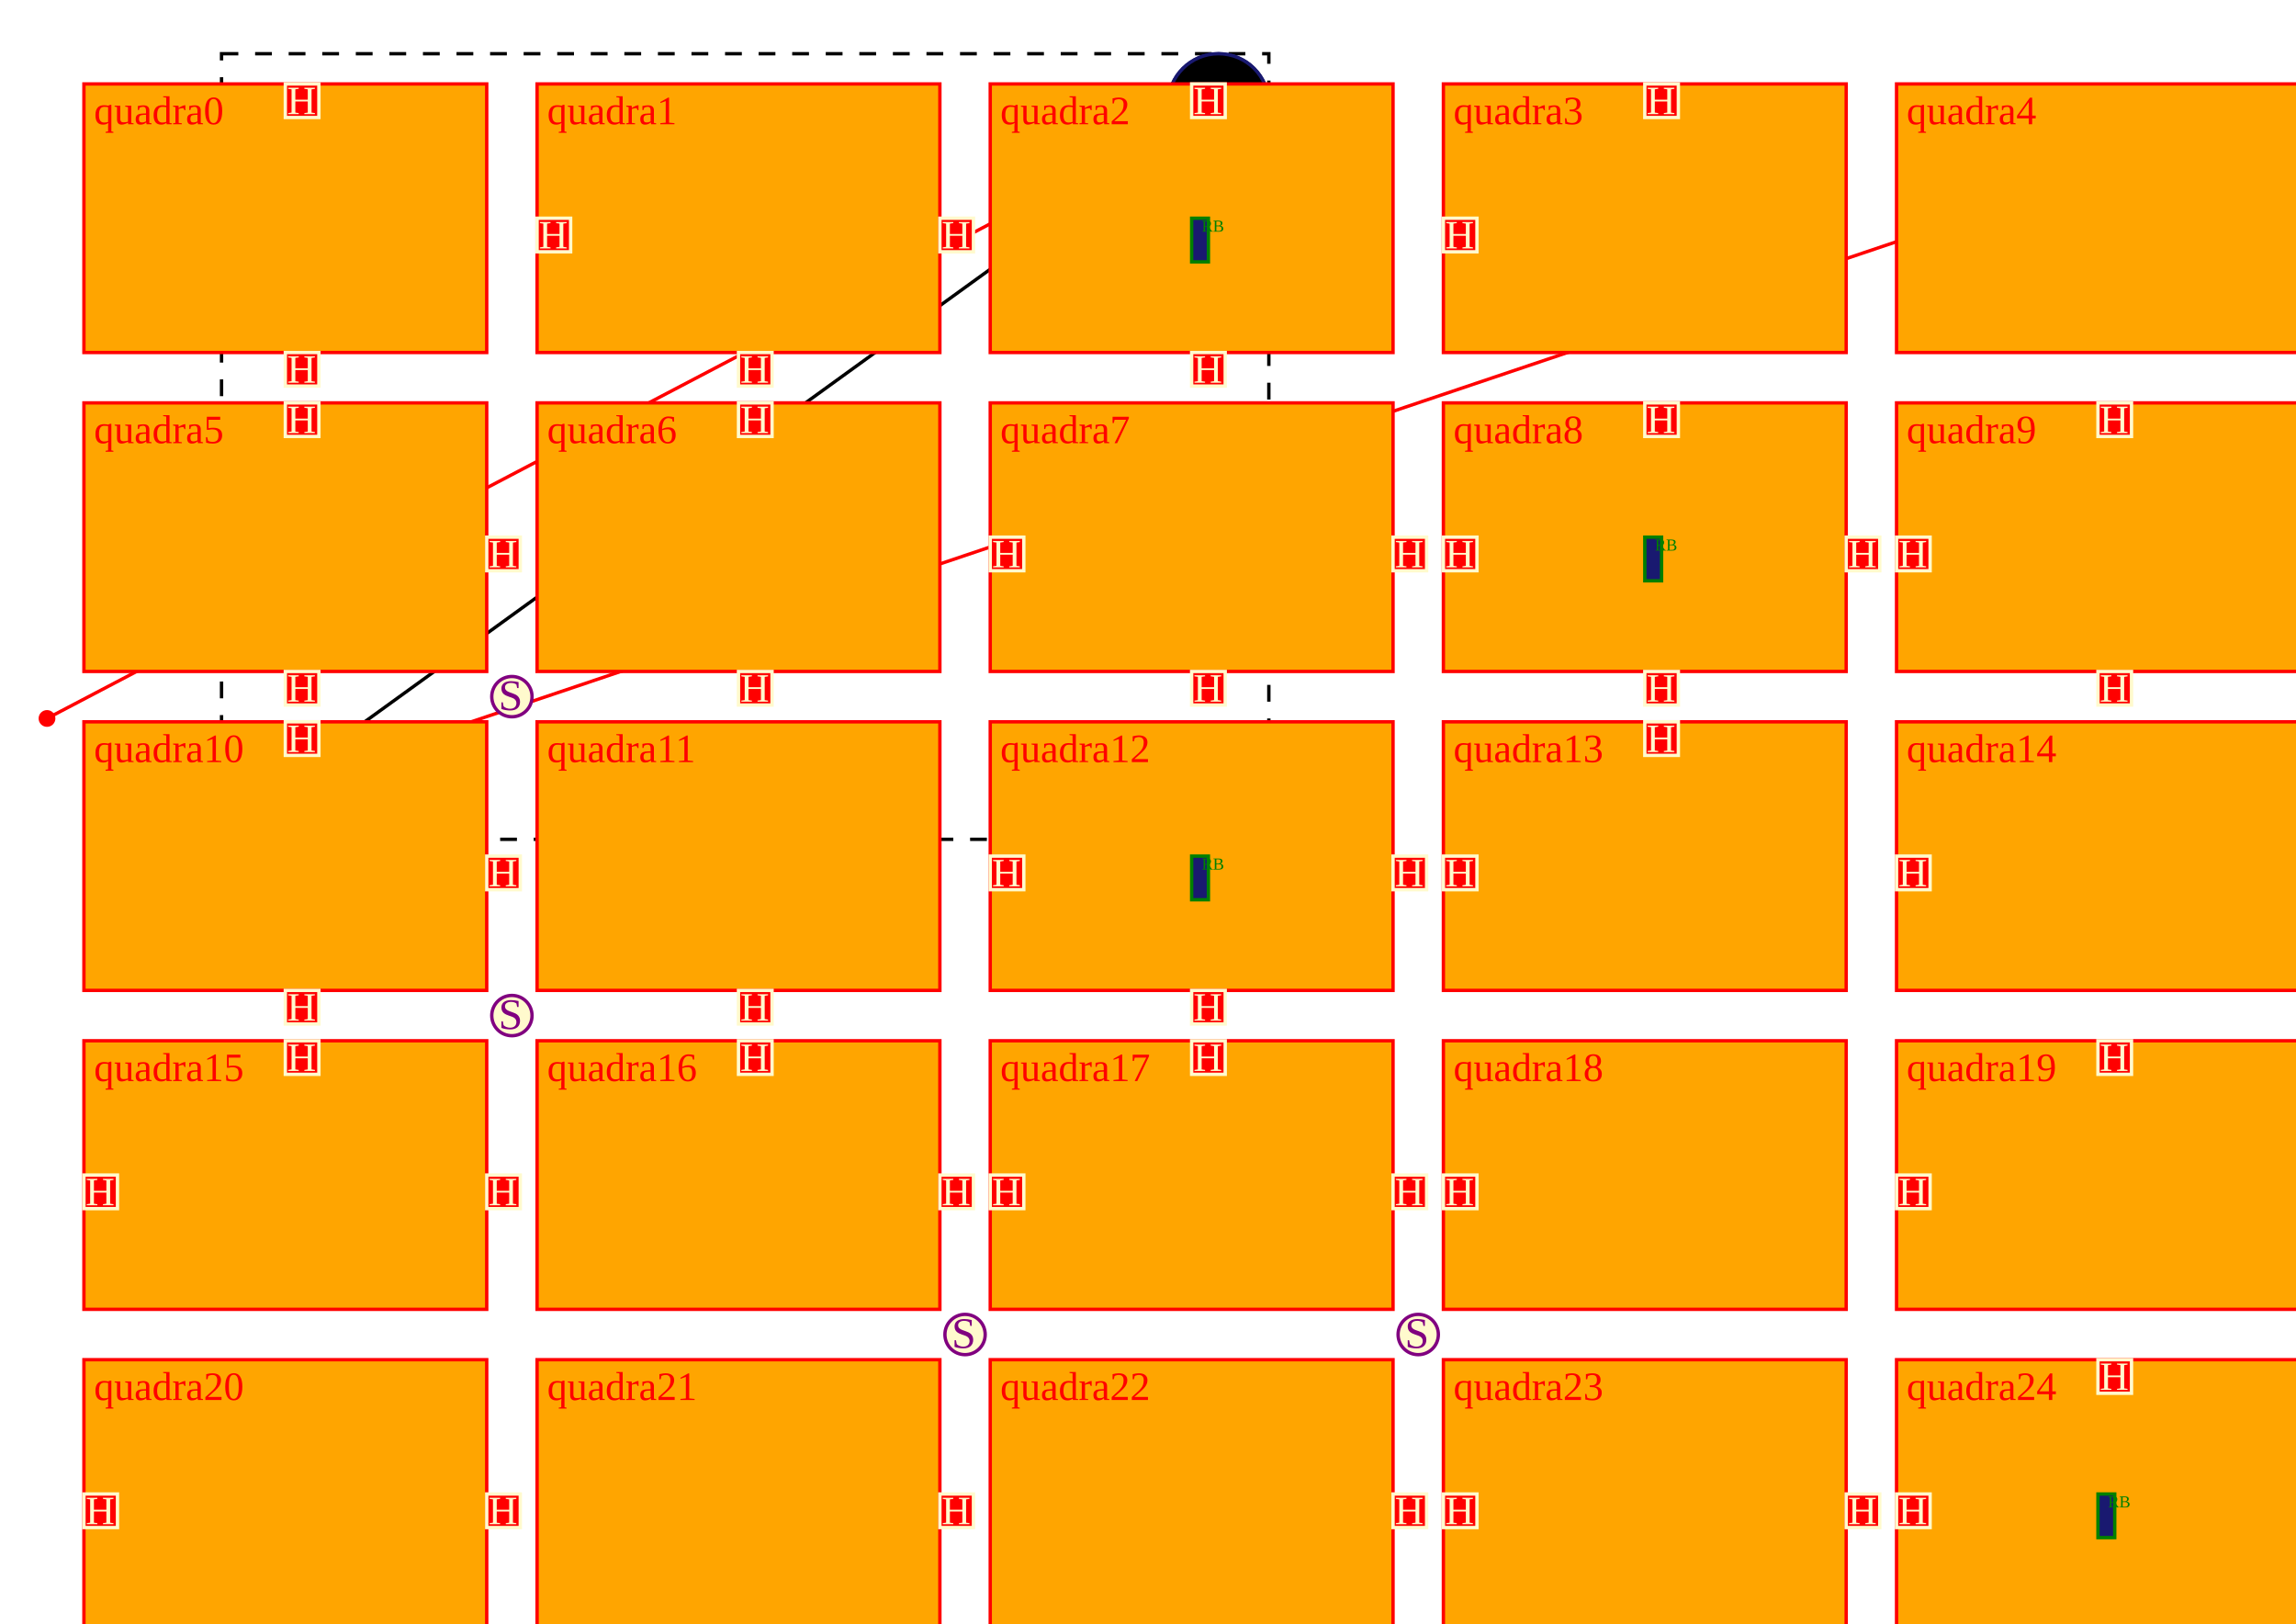
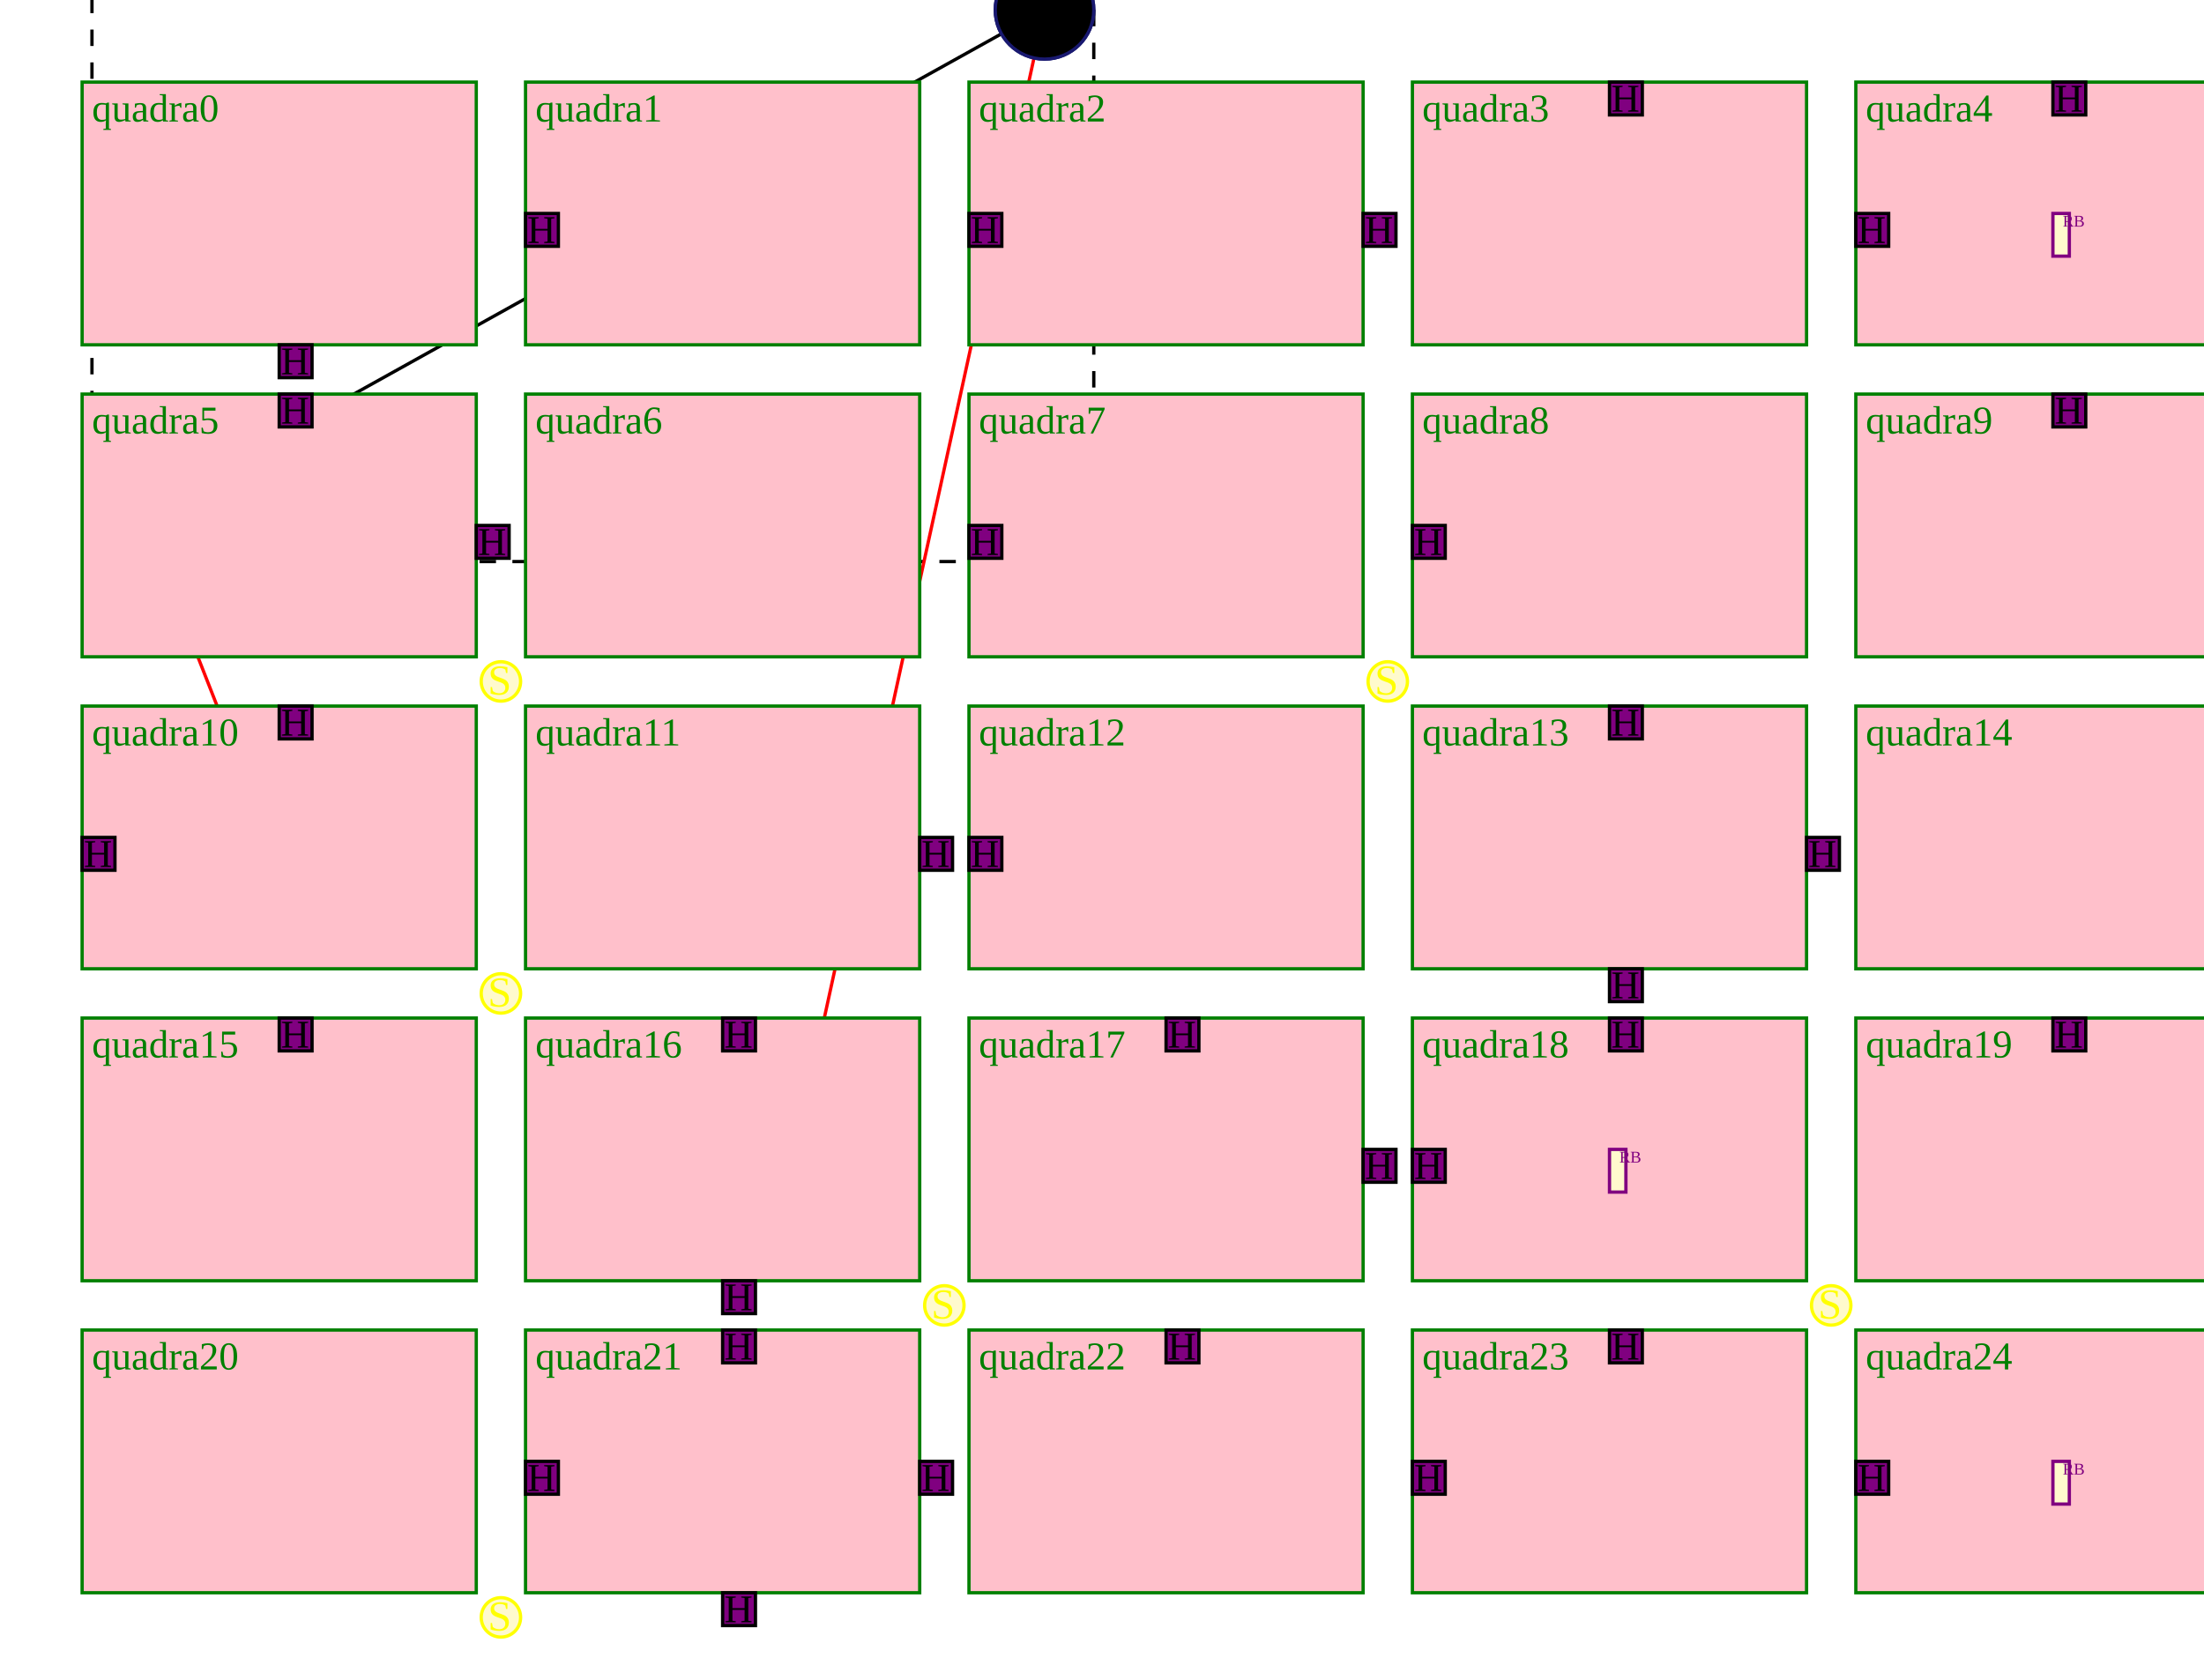
<svg>
-   <rect x="66" y="16" width="312" height="234" fill="none" stroke="black" stroke-dasharray="5" />
-   <circle cx="14" cy="214" r="2" fill="red" stroke="red" />
-   <line x1="14" y1="214" x2="363" y2="31" stroke="red" />
-   <circle cx="657" cy="41" r="2" fill="red" stroke="red" />
-   <line x1="657" y1="41" x2="81" y2="235" stroke="red" />
-   <line x1="363" y1="31" x2="81" y2="235" stroke="black" />
-   <text x="222" y="133"> 348.051720 </text>
-   <circle cx="363" cy="31" r="15" fill="black" stroke="midnightblue" stroke-width="1" />
-   <rect x="66" y="220" width="30" height="30" fill="black" stroke="midnightblue" stroke-width="1" />
-   <circle cx="363" cy="31" r="15" fill="black" stroke="midnightblue" stroke-width="1" />
-   <rect x="66" y="220" width="30" height="30" fill="black" stroke="midnightblue" stroke-width="1" />
-   <rect x="25" y="25" width="120" height="80" fill="orange" stroke="red" stroke-width="1" />
-   <text x="28" y="37" font-size="12" fill="red"> quadra0 </text>
-   <rect x="160" y="25" width="120" height="80" fill="orange" stroke="red" stroke-width="1" />
-   <text x="163" y="37" font-size="12" fill="red"> quadra1 </text>
-   <rect x="295" y="25" width="120" height="80" fill="orange" stroke="red" stroke-width="1" />
-   <text x="298" y="37" font-size="12" fill="red"> quadra2 </text>
-   <rect x="430" y="25" width="120" height="80" fill="orange" stroke="red" stroke-width="1" />
-   <text x="433" y="37" font-size="12" fill="red"> quadra3 </text>
-   <rect x="565" y="25" width="120" height="80" fill="orange" stroke="red" stroke-width="1" />
-   <text x="568" y="37" font-size="12" fill="red"> quadra4 </text>
-   <rect x="25" y="120" width="120" height="80" fill="orange" stroke="red" stroke-width="1" />
-   <text x="28" y="132" font-size="12" fill="red"> quadra5 </text>
-   <rect x="160" y="120" width="120" height="80" fill="orange" stroke="red" stroke-width="1" />
-   <text x="163" y="132" font-size="12" fill="red"> quadra6 </text>
-   <rect x="295" y="120" width="120" height="80" fill="orange" stroke="red" stroke-width="1" />
-   <text x="298" y="132" font-size="12" fill="red"> quadra7 </text>
-   <rect x="430" y="120" width="120" height="80" fill="orange" stroke="red" stroke-width="1" />
-   <text x="433" y="132" font-size="12" fill="red"> quadra8 </text>
-   <rect x="565" y="120" width="120" height="80" fill="orange" stroke="red" stroke-width="1" />
-   <text x="568" y="132" font-size="12" fill="red"> quadra9 </text>
-   <rect x="25" y="215" width="120" height="80" fill="orange" stroke="red" stroke-width="1" />
-   <text x="28" y="227" font-size="12" fill="red"> quadra10 </text>
-   <rect x="160" y="215" width="120" height="80" fill="orange" stroke="red" stroke-width="1" />
-   <text x="163" y="227" font-size="12" fill="red"> quadra11 </text>
-   <rect x="295" y="215" width="120" height="80" fill="orange" stroke="red" stroke-width="1" />
-   <text x="298" y="227" font-size="12" fill="red"> quadra12 </text>
-   <rect x="430" y="215" width="120" height="80" fill="orange" stroke="red" stroke-width="1" />
-   <text x="433" y="227" font-size="12" fill="red"> quadra13 </text>
-   <rect x="565" y="215" width="120" height="80" fill="orange" stroke="red" stroke-width="1" />
-   <text x="568" y="227" font-size="12" fill="red"> quadra14 </text>
-   <rect x="25" y="310" width="120" height="80" fill="orange" stroke="red" stroke-width="1" />
-   <text x="28" y="322" font-size="12" fill="red"> quadra15 </text>
-   <rect x="160" y="310" width="120" height="80" fill="orange" stroke="red" stroke-width="1" />
-   <text x="163" y="322" font-size="12" fill="red"> quadra16 </text>
-   <rect x="295" y="310" width="120" height="80" fill="orange" stroke="red" stroke-width="1" />
-   <text x="298" y="322" font-size="12" fill="red"> quadra17 </text>
-   <rect x="430" y="310" width="120" height="80" fill="orange" stroke="red" stroke-width="1" />
-   <text x="433" y="322" font-size="12" fill="red"> quadra18 </text>
-   <rect x="565" y="310" width="120" height="80" fill="orange" stroke="red" stroke-width="1" />
-   <text x="568" y="322" font-size="12" fill="red"> quadra19 </text>
-   <rect x="25" y="405" width="120" height="80" fill="orange" stroke="red" stroke-width="1" />
-   <text x="28" y="417" font-size="12" fill="red"> quadra20 </text>
-   <rect x="160" y="405" width="120" height="80" fill="orange" stroke="red" stroke-width="1" />
-   <text x="163" y="417" font-size="12" fill="red"> quadra21 </text>
-   <rect x="295" y="405" width="120" height="80" fill="orange" stroke="red" stroke-width="1" />
-   <text x="298" y="417" font-size="12" fill="red"> quadra22 </text>
-   <rect x="430" y="405" width="120" height="80" fill="orange" stroke="red" stroke-width="1" />
-   <text x="433" y="417" font-size="12" fill="red"> quadra23 </text>
-   <rect x="565" y="405" width="120" height="80" fill="orange" stroke="red" stroke-width="1" />
-   <text x="568" y="417" font-size="12" fill="red"> quadra24 </text>
-   <rect x="85" y="25" width="10" height="10" fill="red" stroke="lemonchiffon" stroke-width="1" />
-   <text x="85.5" y="34" font-size="12" fill="lemonchiffon"> H </text>
-   <rect x="85" y="105" width="10" height="10" fill="red" stroke="lemonchiffon" stroke-width="1" />
-   <text x="85.5" y="114" font-size="12" fill="lemonchiffon"> H </text>
-   <rect x="280" y="65" width="10" height="10" fill="red" stroke="lemonchiffon" stroke-width="1" />
-   <text x="280.5" y="74" font-size="12" fill="lemonchiffon"> H </text>
-   <rect x="220" y="105" width="10" height="10" fill="red" stroke="lemonchiffon" stroke-width="1" />
-   <text x="220.5" y="114" font-size="12" fill="lemonchiffon"> H </text>
-   <rect x="160" y="65" width="10" height="10" fill="red" stroke="lemonchiffon" stroke-width="1" />
-   <text x="160.5" y="74" font-size="12" fill="lemonchiffon"> H </text>
-   <rect x="355" y="25" width="10" height="10" fill="red" stroke="lemonchiffon" stroke-width="1" />
-   <text x="355.5" y="34" font-size="12" fill="lemonchiffon"> H </text>
-   <rect x="355" y="105" width="10" height="10" fill="red" stroke="lemonchiffon" stroke-width="1" />
-   <text x="355.5" y="114" font-size="12" fill="lemonchiffon"> H </text>
-   <rect x="490" y="25" width="10" height="10" fill="red" stroke="lemonchiffon" stroke-width="1" />
-   <text x="490.5" y="34" font-size="12" fill="lemonchiffon"> H </text>
-   <rect x="430" y="65" width="10" height="10" fill="red" stroke="lemonchiffon" stroke-width="1" />
-   <text x="430.5" y="74" font-size="12" fill="lemonchiffon"> H </text>
-   <rect x="685" y="65" width="10" height="10" fill="red" stroke="lemonchiffon" stroke-width="1" />
-   <text x="685.5" y="74" font-size="12" fill="lemonchiffon"> H </text>
-   <rect x="85" y="120" width="10" height="10" fill="red" stroke="lemonchiffon" stroke-width="1" />
-   <text x="85.5" y="129" font-size="12" fill="lemonchiffon"> H </text>
-   <rect x="145" y="160" width="10" height="10" fill="red" stroke="lemonchiffon" stroke-width="1" />
-   <text x="145.5" y="169" font-size="12" fill="lemonchiffon"> H </text>
-   <rect x="85" y="200" width="10" height="10" fill="red" stroke="lemonchiffon" stroke-width="1" />
-   <text x="85.5" y="209" font-size="12" fill="lemonchiffon"> H </text>
-   <rect x="220" y="120" width="10" height="10" fill="red" stroke="lemonchiffon" stroke-width="1" />
-   <text x="220.5" y="129" font-size="12" fill="lemonchiffon"> H </text>
-   <rect x="220" y="200" width="10" height="10" fill="red" stroke="lemonchiffon" stroke-width="1" />
-   <text x="220.5" y="209" font-size="12" fill="lemonchiffon"> H </text>
-   <rect x="415" y="160" width="10" height="10" fill="red" stroke="lemonchiffon" stroke-width="1" />
-   <text x="415.5" y="169" font-size="12" fill="lemonchiffon"> H </text>
-   <rect x="355" y="200" width="10" height="10" fill="red" stroke="lemonchiffon" stroke-width="1" />
-   <text x="355.5" y="209" font-size="12" fill="lemonchiffon"> H </text>
-   <rect x="295" y="160" width="10" height="10" fill="red" stroke="lemonchiffon" stroke-width="1" />
-   <text x="295.5" y="169" font-size="12" fill="lemonchiffon"> H </text>
-   <rect x="490" y="120" width="10" height="10" fill="red" stroke="lemonchiffon" stroke-width="1" />
-   <text x="490.5" y="129" font-size="12" fill="lemonchiffon"> H </text>
-   <rect x="550" y="160" width="10" height="10" fill="red" stroke="lemonchiffon" stroke-width="1" />
-   <text x="550.5" y="169" font-size="12" fill="lemonchiffon"> H </text>
-   <rect x="490" y="200" width="10" height="10" fill="red" stroke="lemonchiffon" stroke-width="1" />
-   <text x="490.5" y="209" font-size="12" fill="lemonchiffon"> H </text>
-   <rect x="430" y="160" width="10" height="10" fill="red" stroke="lemonchiffon" stroke-width="1" />
-   <text x="430.5" y="169" font-size="12" fill="lemonchiffon"> H </text>
-   <rect x="625" y="120" width="10" height="10" fill="red" stroke="lemonchiffon" stroke-width="1" />
-   <text x="625.5" y="129" font-size="12" fill="lemonchiffon"> H </text>
-   <rect x="625" y="200" width="10" height="10" fill="red" stroke="lemonchiffon" stroke-width="1" />
-   <text x="625.5" y="209" font-size="12" fill="lemonchiffon"> H </text>
-   <rect x="565" y="160" width="10" height="10" fill="red" stroke="lemonchiffon" stroke-width="1" />
-   <text x="565.5" y="169" font-size="12" fill="lemonchiffon"> H </text>
-   <rect x="85" y="215" width="10" height="10" fill="red" stroke="lemonchiffon" stroke-width="1" />
-   <text x="85.5" y="224" font-size="12" fill="lemonchiffon"> H </text>
-   <rect x="145" y="255" width="10" height="10" fill="red" stroke="lemonchiffon" stroke-width="1" />
-   <text x="145.5" y="264" font-size="12" fill="lemonchiffon"> H </text>
-   <rect x="85" y="295" width="10" height="10" fill="red" stroke="lemonchiffon" stroke-width="1" />
-   <text x="85.5" y="304" font-size="12" fill="lemonchiffon"> H </text>
-   <rect x="220" y="295" width="10" height="10" fill="red" stroke="lemonchiffon" stroke-width="1" />
-   <text x="220.5" y="304" font-size="12" fill="lemonchiffon"> H </text>
-   <rect x="415" y="255" width="10" height="10" fill="red" stroke="lemonchiffon" stroke-width="1" />
-   <text x="415.5" y="264" font-size="12" fill="lemonchiffon"> H </text>
-   <rect x="355" y="295" width="10" height="10" fill="red" stroke="lemonchiffon" stroke-width="1" />
-   <text x="355.5" y="304" font-size="12" fill="lemonchiffon"> H </text>
-   <rect x="295" y="255" width="10" height="10" fill="red" stroke="lemonchiffon" stroke-width="1" />
-   <text x="295.5" y="264" font-size="12" fill="lemonchiffon"> H </text>
-   <rect x="490" y="215" width="10" height="10" fill="red" stroke="lemonchiffon" stroke-width="1" />
-   <text x="490.5" y="224" font-size="12" fill="lemonchiffon"> H </text>
-   <rect x="430" y="255" width="10" height="10" fill="red" stroke="lemonchiffon" stroke-width="1" />
-   <text x="430.5" y="264" font-size="12" fill="lemonchiffon"> H </text>
-   <rect x="565" y="255" width="10" height="10" fill="red" stroke="lemonchiffon" stroke-width="1" />
-   <text x="565.5" y="264" font-size="12" fill="lemonchiffon"> H </text>
-   <rect x="85" y="310" width="10" height="10" fill="red" stroke="lemonchiffon" stroke-width="1" />
-   <text x="85.5" y="319" font-size="12" fill="lemonchiffon"> H </text>
-   <rect x="145" y="350" width="10" height="10" fill="red" stroke="lemonchiffon" stroke-width="1" />
-   <text x="145.5" y="359" font-size="12" fill="lemonchiffon"> H </text>
-   <rect x="25" y="350" width="10" height="10" fill="red" stroke="lemonchiffon" stroke-width="1" />
-   <text x="25.5" y="359" font-size="12" fill="lemonchiffon"> H </text>
-   <rect x="220" y="310" width="10" height="10" fill="red" stroke="lemonchiffon" stroke-width="1" />
-   <text x="220.5" y="319" font-size="12" fill="lemonchiffon"> H </text>
-   <rect x="280" y="350" width="10" height="10" fill="red" stroke="lemonchiffon" stroke-width="1" />
-   <text x="280.5" y="359" font-size="12" fill="lemonchiffon"> H </text>
-   <rect x="355" y="310" width="10" height="10" fill="red" stroke="lemonchiffon" stroke-width="1" />
-   <text x="355.5" y="319" font-size="12" fill="lemonchiffon"> H </text>
-   <rect x="415" y="350" width="10" height="10" fill="red" stroke="lemonchiffon" stroke-width="1" />
-   <text x="415.5" y="359" font-size="12" fill="lemonchiffon"> H </text>
-   <rect x="295" y="350" width="10" height="10" fill="red" stroke="lemonchiffon" stroke-width="1" />
-   <text x="295.5" y="359" font-size="12" fill="lemonchiffon"> H </text>
-   <rect x="430" y="350" width="10" height="10" fill="red" stroke="lemonchiffon" stroke-width="1" />
-   <text x="430.5" y="359" font-size="12" fill="lemonchiffon"> H </text>
-   <rect x="625" y="310" width="10" height="10" fill="red" stroke="lemonchiffon" stroke-width="1" />
-   <text x="625.5" y="319" font-size="12" fill="lemonchiffon"> H </text>
-   <rect x="565" y="350" width="10" height="10" fill="red" stroke="lemonchiffon" stroke-width="1" />
-   <text x="565.5" y="359" font-size="12" fill="lemonchiffon"> H </text>
-   <rect x="145" y="445" width="10" height="10" fill="red" stroke="lemonchiffon" stroke-width="1" />
-   <text x="145.5" y="454" font-size="12" fill="lemonchiffon"> H </text>
-   <rect x="25" y="445" width="10" height="10" fill="red" stroke="lemonchiffon" stroke-width="1" />
-   <text x="25.5" y="454" font-size="12" fill="lemonchiffon"> H </text>
-   <rect x="280" y="445" width="10" height="10" fill="red" stroke="lemonchiffon" stroke-width="1" />
-   <text x="280.5" y="454" font-size="12" fill="lemonchiffon"> H </text>
-   <rect x="415" y="445" width="10" height="10" fill="red" stroke="lemonchiffon" stroke-width="1" />
-   <text x="415.5" y="454" font-size="12" fill="lemonchiffon"> H </text>
-   <rect x="355" y="485" width="10" height="10" fill="red" stroke="lemonchiffon" stroke-width="1" />
-   <text x="355.5" y="494" font-size="12" fill="lemonchiffon"> H </text>
-   <rect x="550" y="445" width="10" height="10" fill="red" stroke="lemonchiffon" stroke-width="1" />
-   <text x="550.5" y="454" font-size="12" fill="lemonchiffon"> H </text>
-   <rect x="490" y="485" width="10" height="10" fill="red" stroke="lemonchiffon" stroke-width="1" />
-   <text x="490.5" y="494" font-size="12" fill="lemonchiffon"> H </text>
-   <rect x="430" y="445" width="10" height="10" fill="red" stroke="lemonchiffon" stroke-width="1" />
-   <text x="430.5" y="454" font-size="12" fill="lemonchiffon"> H </text>
-   <rect x="625" y="405" width="10" height="10" fill="red" stroke="lemonchiffon" stroke-width="1" />
-   <text x="625.5" y="414" font-size="12" fill="lemonchiffon"> H </text>
-   <rect x="625" y="485" width="10" height="10" fill="red" stroke="lemonchiffon" stroke-width="1" />
-   <text x="625.5" y="494" font-size="12" fill="lemonchiffon"> H </text>
-   <rect x="565" y="445" width="10" height="10" fill="red" stroke="lemonchiffon" stroke-width="1" />
-   <text x="565.5" y="454" font-size="12" fill="lemonchiffon"> H </text>
-   <circle cx="152.5" cy="207.5" r="6" fill="lemonchiffon" stroke="purple" stroke-width="1" />
-   <text x="148.5" y="211.5" font-size="13" fill="purple"> S </text>
-   <circle cx="152.5" cy="302.5" r="6" fill="lemonchiffon" stroke="purple" stroke-width="1" />
-   <text x="148.5" y="306.5" font-size="13" fill="purple"> S </text>
-   <circle cx="287.5" cy="397.5" r="6" fill="lemonchiffon" stroke="purple" stroke-width="1" />
-   <text x="283.5" y="401.5" font-size="13" fill="purple"> S </text>
-   <circle cx="422.5" cy="397.5" r="6" fill="lemonchiffon" stroke="purple" stroke-width="1" />
-   <text x="418.5" y="401.5" font-size="13" fill="purple"> S </text>
-   <circle cx="152.5" cy="492.5" r="6" fill="lemonchiffon" stroke="purple" stroke-width="1" />
-   <text x="148.5" y="496.5" font-size="13" fill="purple"> S </text>
-   <rect x="355" y="65" width="5" height="13" fill="midnightblue" stroke="green" stroke-width="1" />
-   <text x="358" y="69" font-size="5" fill="green"> RB </text>
-   <rect x="490" y="160" width="5" height="13" fill="midnightblue" stroke="green" stroke-width="1" />
-   <text x="493" y="164" font-size="5" fill="green"> RB </text>
-   <rect x="355" y="255" width="5" height="13" fill="midnightblue" stroke="green" stroke-width="1" />
-   <text x="358" y="259" font-size="5" fill="green"> RB </text>
-   <rect x="625" y="445" width="5" height="13" fill="midnightblue" stroke="green" stroke-width="1" />
-   <text x="628" y="449" font-size="5" fill="green"> RB </text>
+   <rect x="28" y="-12" width="305" height="183" fill="none" stroke="black" stroke-dasharray="5" />
+   <circle cx="242" cy="351" r="2" fill="red" stroke="red" />
+   <line x1="242" y1="351" x2="318" y2="3" stroke="red" />
+   <circle cx="90" cy="276" r="2" fill="red" stroke="red" />
+   <line x1="90" y1="276" x2="43" y2="156" stroke="red" />
+   <line x1="318" y1="3" x2="43" y2="156" stroke="black" />
+   <text x="180.5" y="79.5"> 314.696679 </text>
+   <circle cx="318" cy="3" r="15" fill="black" stroke="midnightblue" stroke-width="1" />
+   <rect x="28" y="141" width="30" height="30" fill="black" stroke="midnightblue" stroke-width="1" />
+   <circle cx="318" cy="3" r="15" fill="black" stroke="midnightblue" stroke-width="1" />
+   <rect x="28" y="141" width="30" height="30" fill="black" stroke="midnightblue" stroke-width="1" />
+   <rect x="25" y="25" width="120" height="80" fill="pink" stroke="green" stroke-width="1" />
+   <text x="28" y="37" font-size="12" fill="green"> quadra0 </text>
+   <rect x="160" y="25" width="120" height="80" fill="pink" stroke="green" stroke-width="1" />
+   <text x="163" y="37" font-size="12" fill="green"> quadra1 </text>
+   <rect x="295" y="25" width="120" height="80" fill="pink" stroke="green" stroke-width="1" />
+   <text x="298" y="37" font-size="12" fill="green"> quadra2 </text>
+   <rect x="430" y="25" width="120" height="80" fill="pink" stroke="green" stroke-width="1" />
+   <text x="433" y="37" font-size="12" fill="green"> quadra3 </text>
+   <rect x="565" y="25" width="120" height="80" fill="pink" stroke="green" stroke-width="1" />
+   <text x="568" y="37" font-size="12" fill="green"> quadra4 </text>
+   <rect x="25" y="120" width="120" height="80" fill="pink" stroke="green" stroke-width="1" />
+   <text x="28" y="132" font-size="12" fill="green"> quadra5 </text>
+   <rect x="160" y="120" width="120" height="80" fill="pink" stroke="green" stroke-width="1" />
+   <text x="163" y="132" font-size="12" fill="green"> quadra6 </text>
+   <rect x="295" y="120" width="120" height="80" fill="pink" stroke="green" stroke-width="1" />
+   <text x="298" y="132" font-size="12" fill="green"> quadra7 </text>
+   <rect x="430" y="120" width="120" height="80" fill="pink" stroke="green" stroke-width="1" />
+   <text x="433" y="132" font-size="12" fill="green"> quadra8 </text>
+   <rect x="565" y="120" width="120" height="80" fill="pink" stroke="green" stroke-width="1" />
+   <text x="568" y="132" font-size="12" fill="green"> quadra9 </text>
+   <rect x="25" y="215" width="120" height="80" fill="pink" stroke="green" stroke-width="1" />
+   <text x="28" y="227" font-size="12" fill="green"> quadra10 </text>
+   <rect x="160" y="215" width="120" height="80" fill="pink" stroke="green" stroke-width="1" />
+   <text x="163" y="227" font-size="12" fill="green"> quadra11 </text>
+   <rect x="295" y="215" width="120" height="80" fill="pink" stroke="green" stroke-width="1" />
+   <text x="298" y="227" font-size="12" fill="green"> quadra12 </text>
+   <rect x="430" y="215" width="120" height="80" fill="pink" stroke="green" stroke-width="1" />
+   <text x="433" y="227" font-size="12" fill="green"> quadra13 </text>
+   <rect x="565" y="215" width="120" height="80" fill="pink" stroke="green" stroke-width="1" />
+   <text x="568" y="227" font-size="12" fill="green"> quadra14 </text>
+   <rect x="25" y="310" width="120" height="80" fill="pink" stroke="green" stroke-width="1" />
+   <text x="28" y="322" font-size="12" fill="green"> quadra15 </text>
+   <rect x="160" y="310" width="120" height="80" fill="pink" stroke="green" stroke-width="1" />
+   <text x="163" y="322" font-size="12" fill="green"> quadra16 </text>
+   <rect x="295" y="310" width="120" height="80" fill="pink" stroke="green" stroke-width="1" />
+   <text x="298" y="322" font-size="12" fill="green"> quadra17 </text>
+   <rect x="430" y="310" width="120" height="80" fill="pink" stroke="green" stroke-width="1" />
+   <text x="433" y="322" font-size="12" fill="green"> quadra18 </text>
+   <rect x="565" y="310" width="120" height="80" fill="pink" stroke="green" stroke-width="1" />
+   <text x="568" y="322" font-size="12" fill="green"> quadra19 </text>
+   <rect x="25" y="405" width="120" height="80" fill="pink" stroke="green" stroke-width="1" />
+   <text x="28" y="417" font-size="12" fill="green"> quadra20 </text>
+   <rect x="160" y="405" width="120" height="80" fill="pink" stroke="green" stroke-width="1" />
+   <text x="163" y="417" font-size="12" fill="green"> quadra21 </text>
+   <rect x="295" y="405" width="120" height="80" fill="pink" stroke="green" stroke-width="1" />
+   <text x="298" y="417" font-size="12" fill="green"> quadra22 </text>
+   <rect x="430" y="405" width="120" height="80" fill="pink" stroke="green" stroke-width="1" />
+   <text x="433" y="417" font-size="12" fill="green"> quadra23 </text>
+   <rect x="565" y="405" width="120" height="80" fill="pink" stroke="green" stroke-width="1" />
+   <text x="568" y="417" font-size="12" fill="green"> quadra24 </text>
+   <rect x="85" y="105" width="10" height="10" fill="purple" stroke="black" stroke-width="1" />
+   <text x="85.5" y="114" font-size="12" fill="black"> H </text>
+   <rect x="160" y="65" width="10" height="10" fill="purple" stroke="black" stroke-width="1" />
+   <text x="160.5" y="74" font-size="12" fill="black"> H </text>
+   <rect x="415" y="65" width="10" height="10" fill="purple" stroke="black" stroke-width="1" />
+   <text x="415.5" y="74" font-size="12" fill="black"> H </text>
+   <rect x="295" y="65" width="10" height="10" fill="purple" stroke="black" stroke-width="1" />
+   <text x="295.5" y="74" font-size="12" fill="black"> H </text>
+   <rect x="490" y="25" width="10" height="10" fill="purple" stroke="black" stroke-width="1" />
+   <text x="490.5" y="34" font-size="12" fill="black"> H </text>
+   <rect x="625" y="25" width="10" height="10" fill="purple" stroke="black" stroke-width="1" />
+   <text x="625.5" y="34" font-size="12" fill="black"> H </text>
+   <rect x="685" y="65" width="10" height="10" fill="purple" stroke="black" stroke-width="1" />
+   <text x="685.5" y="74" font-size="12" fill="black"> H </text>
+   <rect x="565" y="65" width="10" height="10" fill="purple" stroke="black" stroke-width="1" />
+   <text x="565.5" y="74" font-size="12" fill="black"> H </text>
+   <rect x="85" y="120" width="10" height="10" fill="purple" stroke="black" stroke-width="1" />
+   <text x="85.5" y="129" font-size="12" fill="black"> H </text>
+   <rect x="145" y="160" width="10" height="10" fill="purple" stroke="black" stroke-width="1" />
+   <text x="145.5" y="169" font-size="12" fill="black"> H </text>
+   <rect x="295" y="160" width="10" height="10" fill="purple" stroke="black" stroke-width="1" />
+   <text x="295.5" y="169" font-size="12" fill="black"> H </text>
+   <rect x="430" y="160" width="10" height="10" fill="purple" stroke="black" stroke-width="1" />
+   <text x="430.5" y="169" font-size="12" fill="black"> H </text>
+   <rect x="625" y="120" width="10" height="10" fill="purple" stroke="black" stroke-width="1" />
+   <text x="625.5" y="129" font-size="12" fill="black"> H </text>
+   <rect x="85" y="215" width="10" height="10" fill="purple" stroke="black" stroke-width="1" />
+   <text x="85.5" y="224" font-size="12" fill="black"> H </text>
+   <rect x="25" y="255" width="10" height="10" fill="purple" stroke="black" stroke-width="1" />
+   <text x="25.5" y="264" font-size="12" fill="black"> H </text>
+   <rect x="280" y="255" width="10" height="10" fill="purple" stroke="black" stroke-width="1" />
+   <text x="280.5" y="264" font-size="12" fill="black"> H </text>
+   <rect x="295" y="255" width="10" height="10" fill="purple" stroke="black" stroke-width="1" />
+   <text x="295.5" y="264" font-size="12" fill="black"> H </text>
+   <rect x="490" y="215" width="10" height="10" fill="purple" stroke="black" stroke-width="1" />
+   <text x="490.5" y="224" font-size="12" fill="black"> H </text>
+   <rect x="550" y="255" width="10" height="10" fill="purple" stroke="black" stroke-width="1" />
+   <text x="550.5" y="264" font-size="12" fill="black"> H </text>
+   <rect x="490" y="295" width="10" height="10" fill="purple" stroke="black" stroke-width="1" />
+   <text x="490.5" y="304" font-size="12" fill="black"> H </text>
+   <rect x="685" y="255" width="10" height="10" fill="purple" stroke="black" stroke-width="1" />
+   <text x="685.5" y="264" font-size="12" fill="black"> H </text>
+   <rect x="85" y="310" width="10" height="10" fill="purple" stroke="black" stroke-width="1" />
+   <text x="85.5" y="319" font-size="12" fill="black"> H </text>
+   <rect x="220" y="310" width="10" height="10" fill="purple" stroke="black" stroke-width="1" />
+   <text x="220.5" y="319" font-size="12" fill="black"> H </text>
+   <rect x="220" y="390" width="10" height="10" fill="purple" stroke="black" stroke-width="1" />
+   <text x="220.5" y="399" font-size="12" fill="black"> H </text>
+   <rect x="355" y="310" width="10" height="10" fill="purple" stroke="black" stroke-width="1" />
+   <text x="355.5" y="319" font-size="12" fill="black"> H </text>
+   <rect x="415" y="350" width="10" height="10" fill="purple" stroke="black" stroke-width="1" />
+   <text x="415.5" y="359" font-size="12" fill="black"> H </text>
+   <rect x="490" y="310" width="10" height="10" fill="purple" stroke="black" stroke-width="1" />
+   <text x="490.5" y="319" font-size="12" fill="black"> H </text>
+   <rect x="430" y="350" width="10" height="10" fill="purple" stroke="black" stroke-width="1" />
+   <text x="430.5" y="359" font-size="12" fill="black"> H </text>
+   <rect x="625" y="310" width="10" height="10" fill="purple" stroke="black" stroke-width="1" />
+   <text x="625.5" y="319" font-size="12" fill="black"> H </text>
+   <rect x="220" y="405" width="10" height="10" fill="purple" stroke="black" stroke-width="1" />
+   <text x="220.5" y="414" font-size="12" fill="black"> H </text>
+   <rect x="280" y="445" width="10" height="10" fill="purple" stroke="black" stroke-width="1" />
+   <text x="280.5" y="454" font-size="12" fill="black"> H </text>
+   <rect x="220" y="485" width="10" height="10" fill="purple" stroke="black" stroke-width="1" />
+   <text x="220.5" y="494" font-size="12" fill="black"> H </text>
+   <rect x="160" y="445" width="10" height="10" fill="purple" stroke="black" stroke-width="1" />
+   <text x="160.5" y="454" font-size="12" fill="black"> H </text>
+   <rect x="355" y="405" width="10" height="10" fill="purple" stroke="black" stroke-width="1" />
+   <text x="355.5" y="414" font-size="12" fill="black"> H </text>
+   <rect x="490" y="405" width="10" height="10" fill="purple" stroke="black" stroke-width="1" />
+   <text x="490.5" y="414" font-size="12" fill="black"> H </text>
+   <rect x="430" y="445" width="10" height="10" fill="purple" stroke="black" stroke-width="1" />
+   <text x="430.5" y="454" font-size="12" fill="black"> H </text>
+   <rect x="565" y="445" width="10" height="10" fill="purple" stroke="black" stroke-width="1" />
+   <text x="565.5" y="454" font-size="12" fill="black"> H </text>
+   <circle cx="152.5" cy="207.5" r="6" fill="lemonchiffon" stroke="yellow" stroke-width="1" />
+   <text x="148.5" y="211.5" font-size="13" fill="yellow"> S </text>
+   <circle cx="422.5" cy="207.5" r="6" fill="lemonchiffon" stroke="yellow" stroke-width="1" />
+   <text x="418.5" y="211.5" font-size="13" fill="yellow"> S </text>
+   <circle cx="152.5" cy="302.5" r="6" fill="lemonchiffon" stroke="yellow" stroke-width="1" />
+   <text x="148.5" y="306.5" font-size="13" fill="yellow"> S </text>
+   <circle cx="287.5" cy="397.5" r="6" fill="lemonchiffon" stroke="yellow" stroke-width="1" />
+   <text x="283.5" y="401.5" font-size="13" fill="yellow"> S </text>
+   <circle cx="557.5" cy="397.5" r="6" fill="lemonchiffon" stroke="yellow" stroke-width="1" />
+   <text x="553.5" y="401.5" font-size="13" fill="yellow"> S </text>
+   <circle cx="152.5" cy="492.5" r="6" fill="lemonchiffon" stroke="yellow" stroke-width="1" />
+   <text x="148.5" y="496.5" font-size="13" fill="yellow"> S </text>
+   <rect x="625" y="65" width="5" height="13" fill="lemonchiffon" stroke="purple" stroke-width="1" />
+   <text x="628" y="69" font-size="5" fill="purple"> RB </text>
+   <rect x="490" y="350" width="5" height="13" fill="lemonchiffon" stroke="purple" stroke-width="1" />
+   <text x="493" y="354" font-size="5" fill="purple"> RB </text>
+   <rect x="625" y="445" width="5" height="13" fill="lemonchiffon" stroke="purple" stroke-width="1" />
+   <text x="628" y="449" font-size="5" fill="purple"> RB </text>
</svg>
